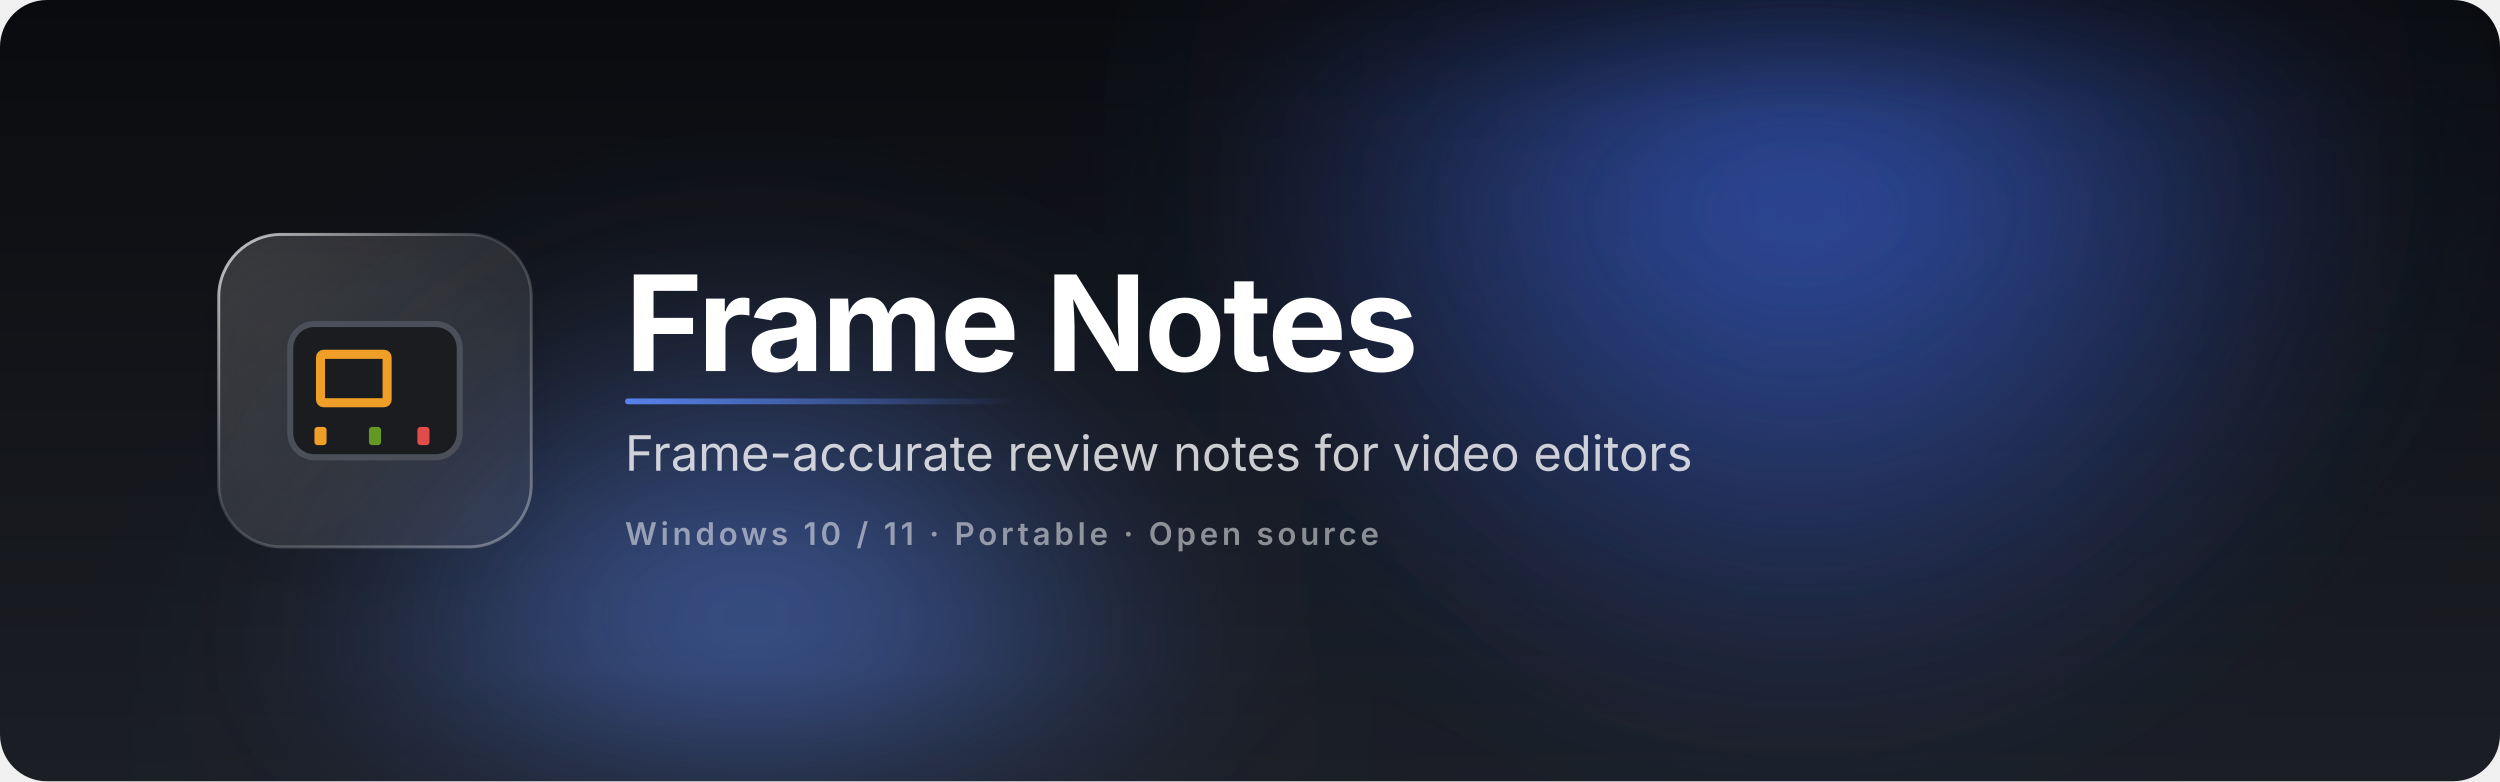
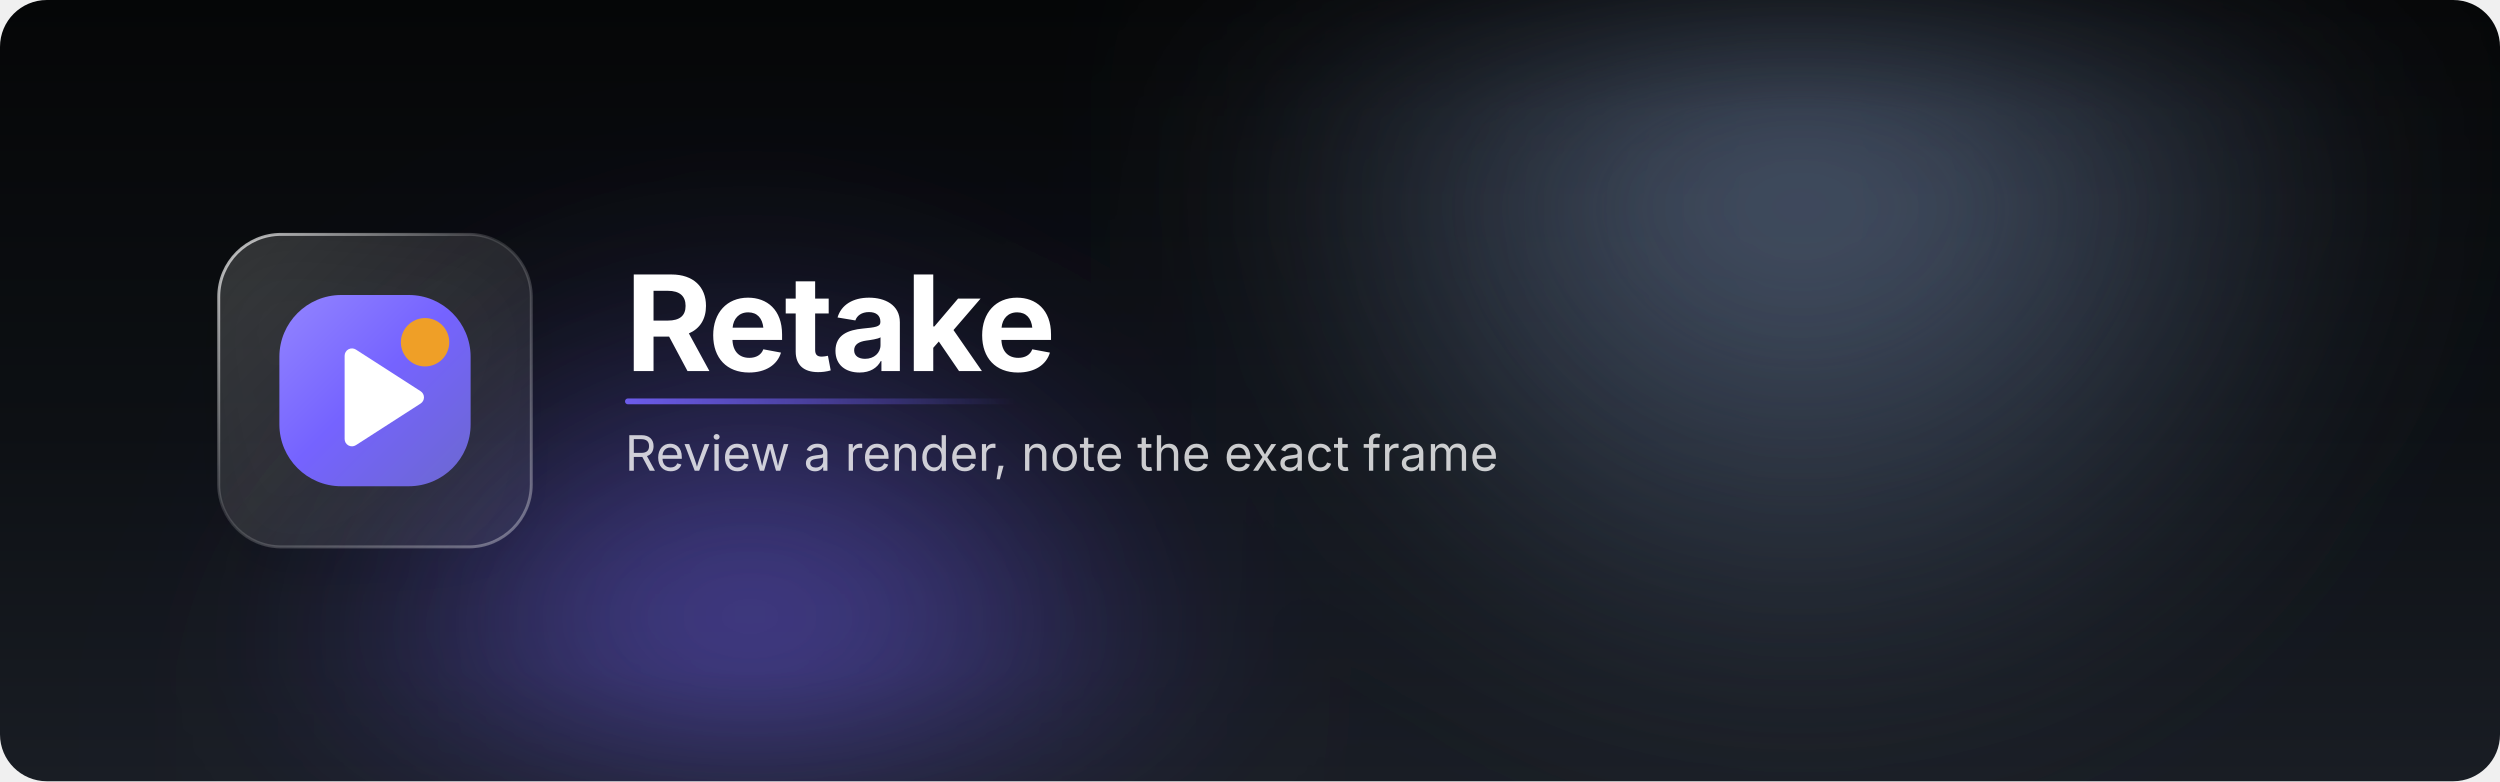
- <svg xmlns="http://www.w3.org/2000/svg" width="1280" height="400" viewBox="0 0 1280 400" role="img" aria-label="Frame Notes">
+ <svg xmlns="http://www.w3.org/2000/svg" width="1280" height="400" viewBox="0 0 1280 400" role="img" aria-label="Retake">
  <defs>
    <linearGradient id="bg" x1="0" y1="0" x2="0" y2="1">
-       <stop offset="0" stop-color="#0a0b0e" />
-       <stop offset="0.55" stop-color="#14161b" />
-       <stop offset="1" stop-color="#1b1e25" />
+       <stop offset="0" stop-color="#050607" />
+       <stop offset="0.55" stop-color="#0d1014" />
+       <stop offset="1" stop-color="#191d24" />
    </linearGradient>
    <radialGradient id="blob-hue" cx="0.5" cy="0.5" r="0.5">
-       <stop offset="0" stop-color="#3a63d9" stop-opacity="0.85" />
-       <stop offset="1" stop-color="#3a63d9" stop-opacity="0" />
+       <stop offset="0" stop-color="#5f6f8c" stop-opacity="0.85" />
+       <stop offset="1" stop-color="#5f6f8c" stop-opacity="0" />
    </radialGradient>
    <radialGradient id="blob-accent" cx="0.5" cy="0.5" r="0.5">
-       <stop offset="0" stop-color="#5d8dff" stop-opacity="0.75" />
-       <stop offset="1" stop-color="#5d8dff" stop-opacity="0" />
+       <stop offset="0" stop-color="#7563ff" stop-opacity="0.75" />
+       <stop offset="1" stop-color="#7563ff" stop-opacity="0" />
    </radialGradient>
    <linearGradient id="tile" x1="0" y1="0" x2="1" y2="1">
      <stop offset="0" stop-color="#ffffff" stop-opacity="0.16" />
      <stop offset="1" stop-color="#ffffff" stop-opacity="0.04" />
    </linearGradient>
    <linearGradient id="rim" x1="0" y1="0" x2="1" y2="1">
      <stop offset="0" stop-color="#ffffff" stop-opacity="0.75" />
      <stop offset="0.45" stop-color="#ffffff" stop-opacity="0.12" />
      <stop offset="1" stop-color="#ffffff" stop-opacity="0.35" />
    </linearGradient>
    <linearGradient id="line" x1="0" y1="0" x2="1" y2="0">
-       <stop offset="0" stop-color="#5d8dff" stop-opacity="0.9" />
-       <stop offset="1" stop-color="#5d8dff" stop-opacity="0" />
+       <stop offset="0" stop-color="#7563ff" stop-opacity="0.9" />
+       <stop offset="1" stop-color="#7563ff" stop-opacity="0" />
    </linearGradient>
    <filter id="blur" x="-50%" y="-50%" width="200%" height="200%">
      <feGaussianBlur stdDeviation="60" />
    </filter>
    <filter id="shadow" x="-20%" y="-20%" width="140%" height="140%">
      <feDropShadow dx="0" dy="14" stdDeviation="18" flood-color="#000000" flood-opacity="0.45" />
    </filter>
    <clipPath id="frame">
      <rect width="1280" height="400" rx="24" />
    </clipPath>
  </defs>
  <style>
    .t { font-family: 'Segoe UI Variable Display','Segoe UI',Inter,Roboto,'Helvetica Neue',Arial,system-ui,sans-serif; fill: #ffffff; }
    .name { font-size: 68px; font-weight: 700; letter-spacing: -0.02em; }
    .tag { font-size: 25px; font-weight: 400; fill-opacity: 0.78; }
    .meta { font-size: 16px; font-weight: 600; fill-opacity: 0.5; letter-spacing: 0.12em; text-transform: uppercase; }
    .b1 { animation: drift1 26s ease-in-out infinite alternate; }
    .b2 { animation: drift2 31s ease-in-out infinite alternate; }
    @keyframes drift1 { from { transform: translate(0, 0); } to { transform: translate(90px, -40px); } }
    @keyframes drift2 { from { transform: translate(0, 0); } to { transform: translate(-110px, 50px); } }
    @media (prefers-reduced-motion: reduce) { .b1, .b2 { animation: none; } }
  </style>
  <g clip-path="url(#frame)">
    <rect width="1280" height="400" fill="url(#bg)" />
    <g filter="url(#blur)">
      <circle class="b1" cx="922" cy="72" r="312" fill="url(#blob-hue)" />
      <circle class="b2" cx="384" cy="380" r="248" fill="url(#blob-accent)" />
    </g>
    <rect x="112.0" y="120.0" width="160" height="160" rx="32" fill="url(#tile)" stroke="url(#rim)" stroke-width="1.5" filter="url(#shadow)" />
-     <svg x="142.4" y="150.4" width="99.2" height="99.2" viewBox="0 0 64 64" preserveAspectRatio="xMidYMid meet">
-       <rect x="4" y="10" width="56" height="44" rx="8" fill="#1a1c20" stroke="#4a4f59" stroke-width="2" />
-       <rect x="14" y="20" width="22" height="16" rx="1" fill="none" stroke="#EF9F27" stroke-width="3" />
-       <rect x="12" y="44" width="4" height="6" rx="1" fill="#EF9F27" />
-       <rect x="30" y="44" width="4" height="6" rx="1" fill="#639922" />
-       <rect x="46" y="44" width="4" height="6" rx="1" fill="#E24B4A" />
+     <svg x="134.4" y="142.4" width="115.2" height="115.2" viewBox="0 0 20 20" preserveAspectRatio="xMidYMid meet">
+       <defs>
+         <linearGradient id="ic-paint1" gradientUnits="userSpaceOnUse" x1="1.5" y1="1.5" x2="18.5" y2="18.5">
+           <stop offset="0" stop-color="#9385ff" />
+           <stop offset="0.48" stop-color="#7563ff" />
+           <stop offset="1" stop-color="#6c68cf" />
+         </linearGradient>
+       </defs>
+       <path d="M7 1.5h6a5.5 5.5 0 0 1 5.5 5.5v6a5.5 5.5 0 0 1-5.5 5.5H7A5.5 5.5 0 0 1 1.5 13V7A5.5 5.5 0 0 1 7 1.5Z" fill="url(#ic-paint1)" />
+       <path d="M7.3 6.9v7.4a.65.65 0 0 0 1 .55l5.75-3.7a.65.65 0 0 0 0-1.1L8.3 6.35a.65.65 0 0 0-1 .55Z" fill="#ffffff" />
+       <path d="M12.3 5.7a2.15 2.15 0 1 0 4.3 0a2.15 2.15 0 1 0 -4.3 0Z" fill="#ef9f27" />
    </svg>
-     <text class="t name" x="320.0" y="190.0">Frame Notes</text>
+     <text class="t name" x="320.0" y="190.0">Retake</text>
    <rect x="320.0" y="204.0" width="200" height="3" rx="1.5" fill="url(#line)" />
-     <text class="t tag" x="320.0" y="241.0">Frame-accurate review notes for video editors</text>
-     <text class="t meta" x="320.0" y="279.0">Windows 10 / 11 · Portable · Open source</text>
+     <text class="t tag" x="320.0" y="241.0">Review a render, note the exact frame</text>
+     <text class="t meta" x="320.0" y="279.0" />
  </g>
</svg>
